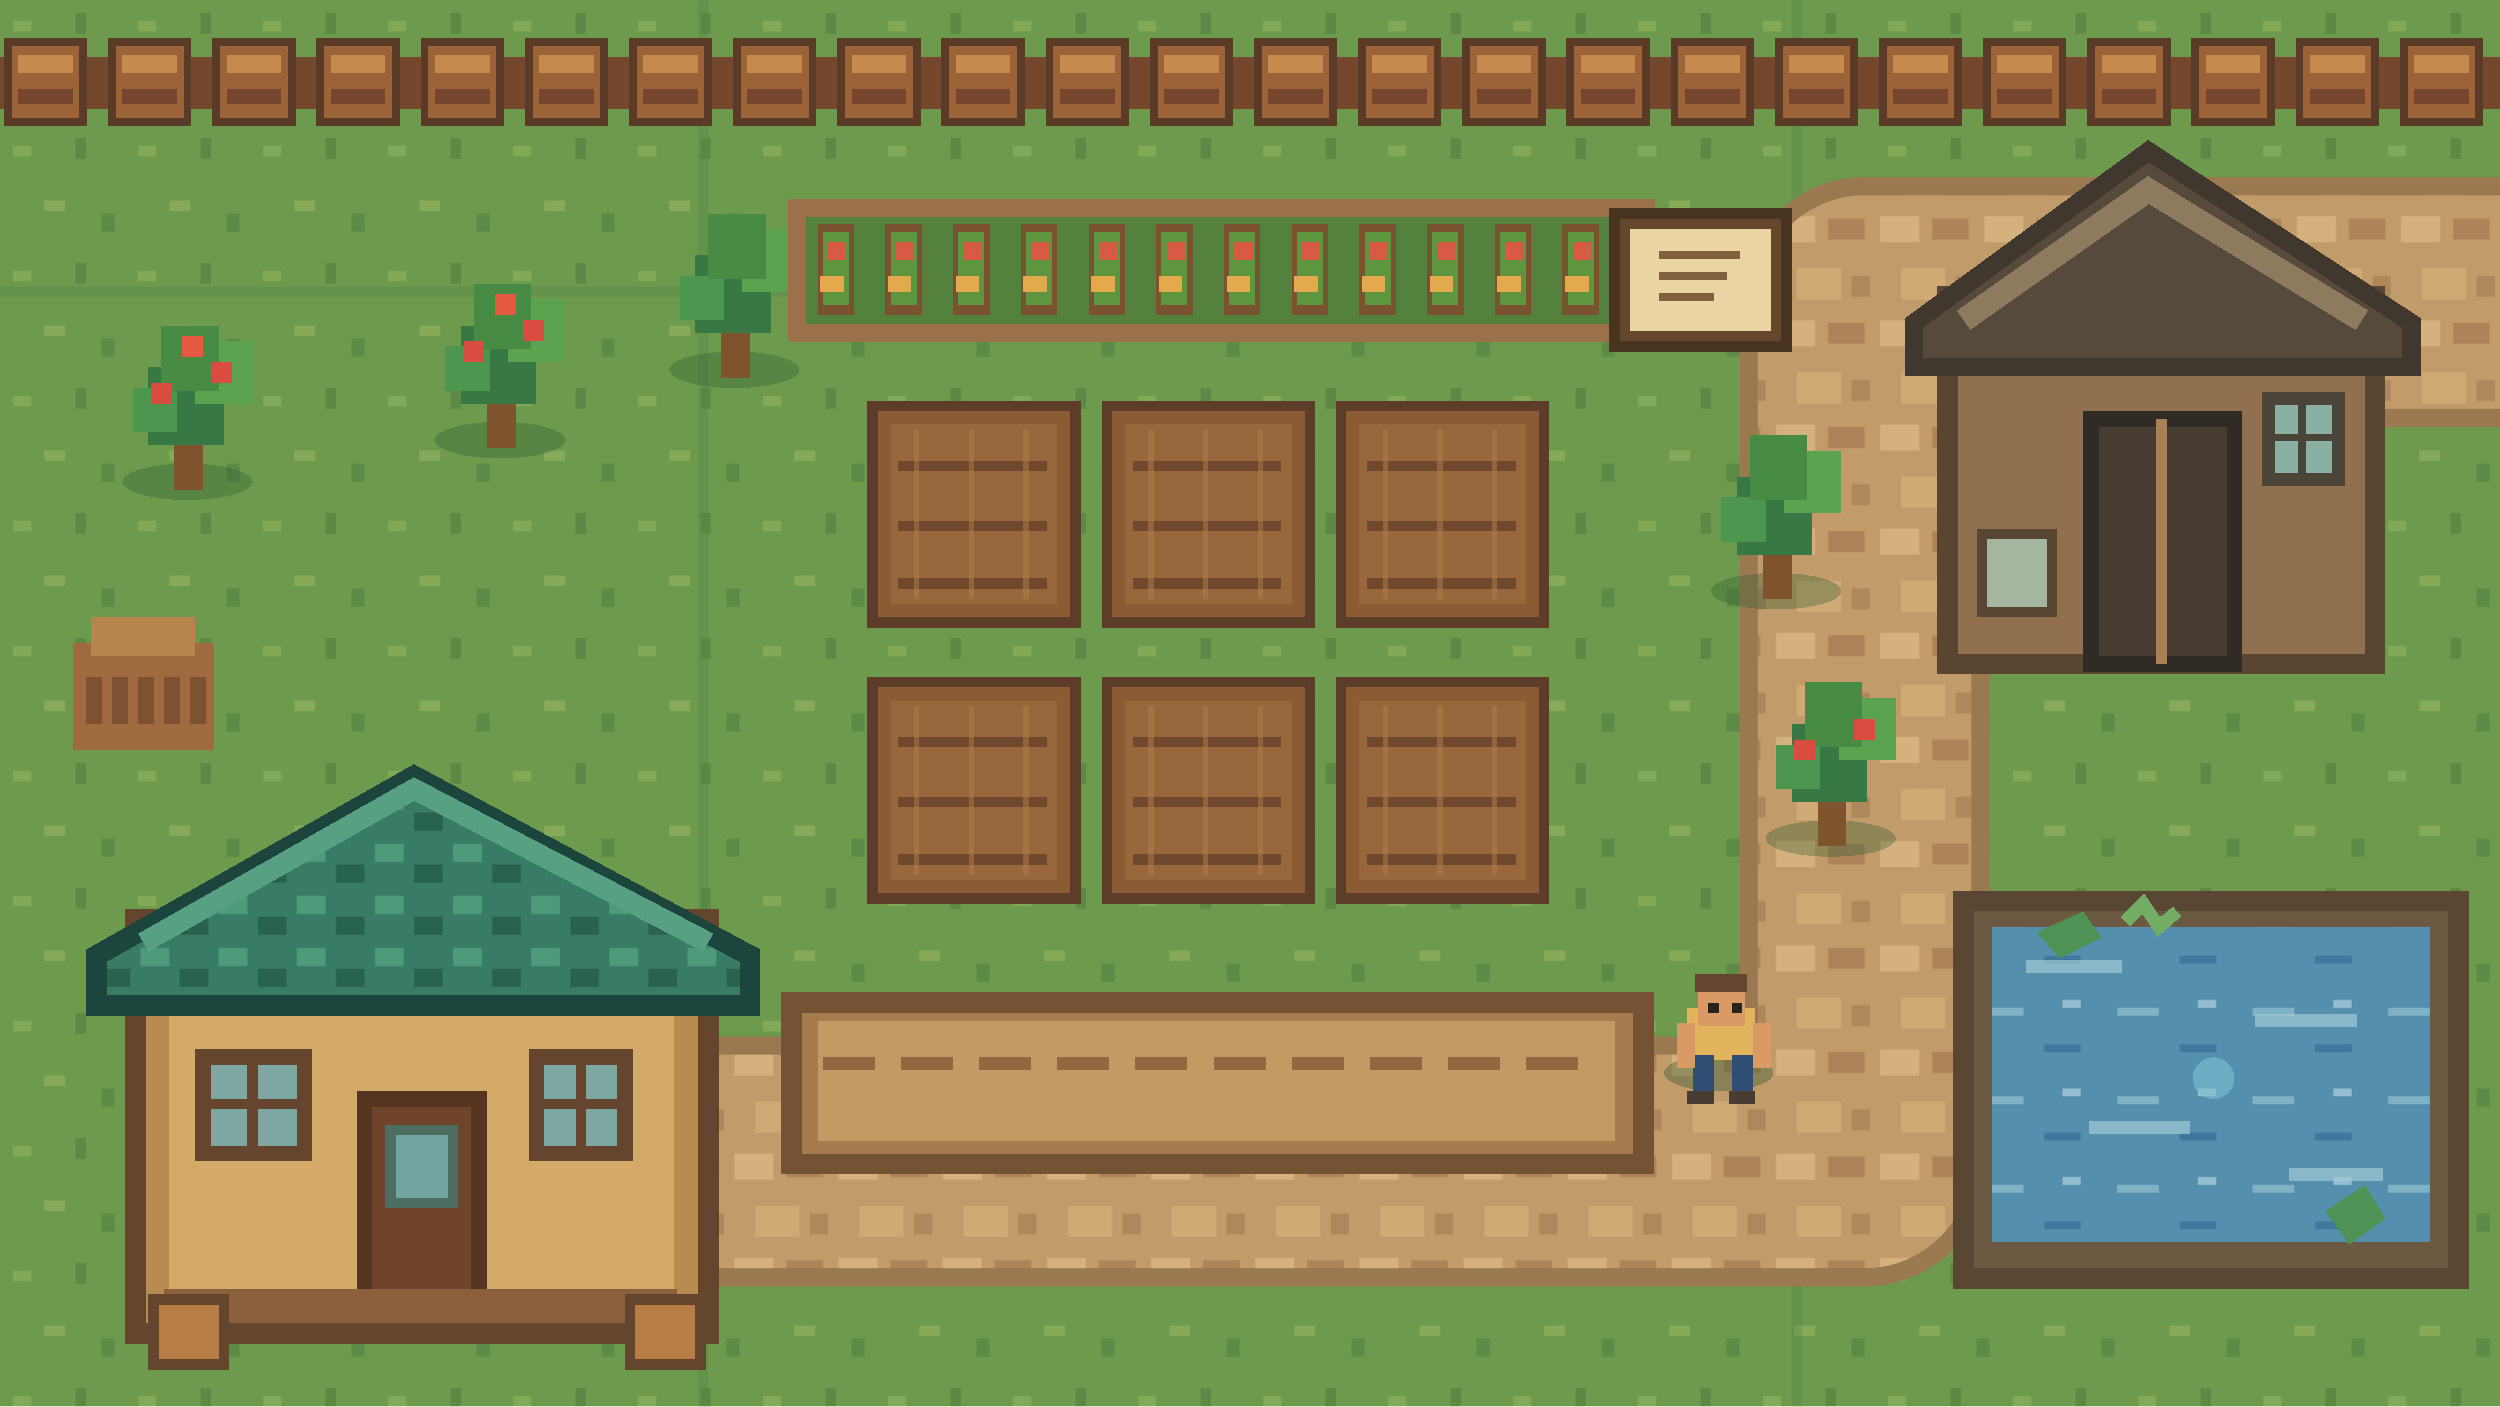
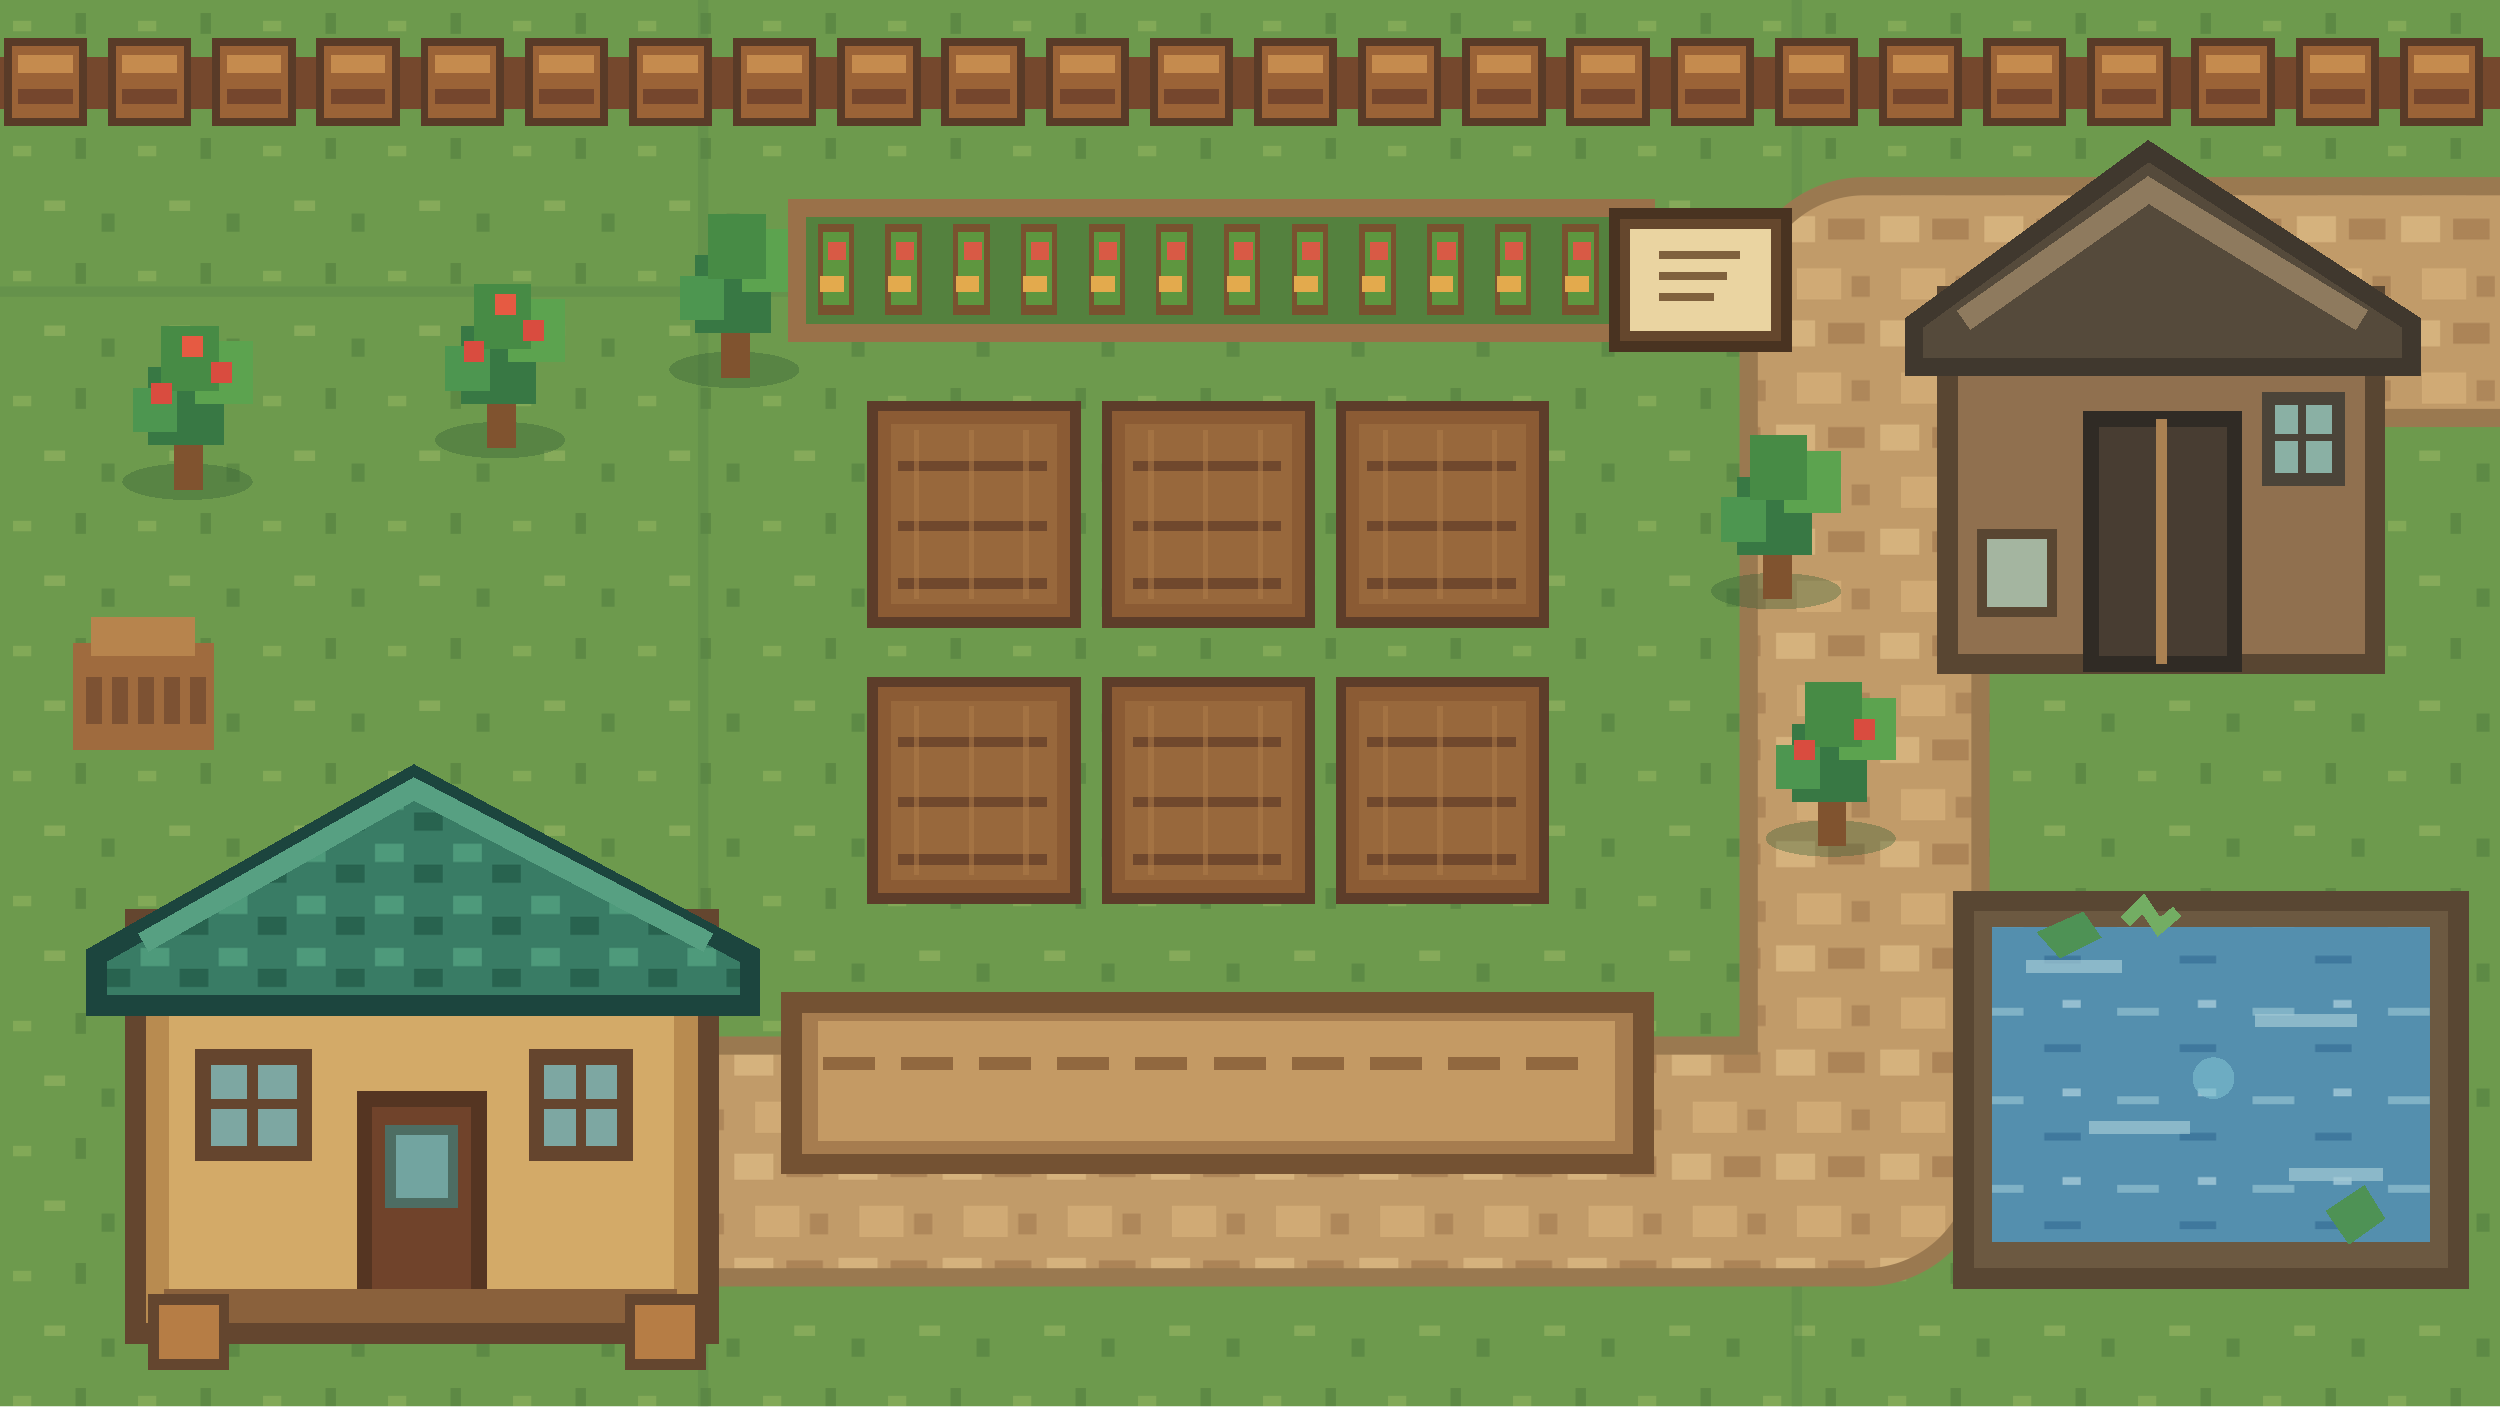
<svg xmlns="http://www.w3.org/2000/svg" viewBox="0 0 960 540" width="960" height="540">
  <defs>
    <pattern id="grass" width="48" height="48" patternUnits="userSpaceOnUse">
      <rect width="48" height="48" fill="#6d9a4d" />
      <rect x="5" y="8" width="7" height="4" fill="#82a957" />
      <rect x="29" y="5" width="4" height="8" fill="#5d8944" />
      <rect x="17" y="29" width="8" height="4" fill="#86aa5a" />
      <rect x="39" y="34" width="5" height="7" fill="#5d8a45" />
    </pattern>
    <pattern id="path" width="40" height="40" patternUnits="userSpaceOnUse">
      <rect width="40" height="40" fill="#c19b69" />
      <rect x="2" y="3" width="15" height="10" fill="#d5b27d" />
      <rect x="22" y="4" width="14" height="8" fill="#ac8457" />
      <rect x="10" y="23" width="17" height="12" fill="#d0aa75" />
      <rect x="31" y="26" width="7" height="8" fill="#ae875a" />
    </pattern>
    <pattern id="roof" width="30" height="20" patternUnits="userSpaceOnUse">
      <rect width="30" height="20" fill="#397c65" />
      <rect x="2" y="2" width="11" height="7" fill="#4e9a7b" />
      <rect x="17" y="10" width="11" height="7" fill="#28634f" />
    </pattern>
    <pattern id="water" width="52" height="34" patternUnits="userSpaceOnUse">
      <rect width="52" height="34" fill="#548fae" />
      <rect x="7" y="7" width="16" height="3" fill="#80b2c6" />
      <rect x="31" y="21" width="14" height="3" fill="#3f789d" />
      <rect x="38" y="4" width="7" height="3" fill="#94bed0" />
    </pattern>
  </defs>
  <rect width="960" height="540" fill="url(#grass)" />
  <path d="M270 0V540M690 0V540M0 112H960" stroke="#568348" stroke-width="4" opacity=".35" />
  <path d="M250 446H716V116H920" fill="none" stroke="#9a7950" stroke-width="96" stroke-linecap="square" stroke-linejoin="round" />
  <path d="M250 446H716V116H920" fill="none" stroke="url(#path)" stroke-width="82" stroke-linecap="square" stroke-linejoin="round" />
  <g shape-rendering="crispEdges">
    <rect x="0" y="22" width="960" height="20" fill="#75482d" />
    <g>
      <rect x="3" y="16" width="29" height="31" fill="#9b6337" stroke="#593b28" stroke-width="3" />
      <rect x="7" y="21" width="21" height="7" fill="#c58b4e" />
      <rect x="7" y="34" width="21" height="6" fill="#75462d" />
    </g>
    <g>
      <rect x="43" y="16" width="29" height="31" fill="#9b6337" stroke="#593b28" stroke-width="3" />
      <rect x="47" y="21" width="21" height="7" fill="#c58b4e" />
      <rect x="47" y="34" width="21" height="6" fill="#75462d" />
    </g>
    <g>
      <rect x="83" y="16" width="29" height="31" fill="#9b6337" stroke="#593b28" stroke-width="3" />
      <rect x="87" y="21" width="21" height="7" fill="#c58b4e" />
      <rect x="87" y="34" width="21" height="6" fill="#75462d" />
    </g>
    <g>
      <rect x="123" y="16" width="29" height="31" fill="#9b6337" stroke="#593b28" stroke-width="3" />
      <rect x="127" y="21" width="21" height="7" fill="#c58b4e" />
      <rect x="127" y="34" width="21" height="6" fill="#75462d" />
    </g>
    <g>
      <rect x="163" y="16" width="29" height="31" fill="#9b6337" stroke="#593b28" stroke-width="3" />
      <rect x="167" y="21" width="21" height="7" fill="#c58b4e" />
      <rect x="167" y="34" width="21" height="6" fill="#75462d" />
    </g>
    <g>
      <rect x="203" y="16" width="29" height="31" fill="#9b6337" stroke="#593b28" stroke-width="3" />
      <rect x="207" y="21" width="21" height="7" fill="#c58b4e" />
      <rect x="207" y="34" width="21" height="6" fill="#75462d" />
    </g>
    <g>
      <rect x="243" y="16" width="29" height="31" fill="#9b6337" stroke="#593b28" stroke-width="3" />
      <rect x="247" y="21" width="21" height="7" fill="#c58b4e" />
      <rect x="247" y="34" width="21" height="6" fill="#75462d" />
    </g>
    <g>
      <rect x="283" y="16" width="29" height="31" fill="#9b6337" stroke="#593b28" stroke-width="3" />
      <rect x="287" y="21" width="21" height="7" fill="#c58b4e" />
      <rect x="287" y="34" width="21" height="6" fill="#75462d" />
    </g>
    <g>
      <rect x="323" y="16" width="29" height="31" fill="#9b6337" stroke="#593b28" stroke-width="3" />
      <rect x="327" y="21" width="21" height="7" fill="#c58b4e" />
      <rect x="327" y="34" width="21" height="6" fill="#75462d" />
    </g>
    <g>
      <rect x="363" y="16" width="29" height="31" fill="#9b6337" stroke="#593b28" stroke-width="3" />
      <rect x="367" y="21" width="21" height="7" fill="#c58b4e" />
      <rect x="367" y="34" width="21" height="6" fill="#75462d" />
    </g>
    <g>
      <rect x="403" y="16" width="29" height="31" fill="#9b6337" stroke="#593b28" stroke-width="3" />
      <rect x="407" y="21" width="21" height="7" fill="#c58b4e" />
      <rect x="407" y="34" width="21" height="6" fill="#75462d" />
    </g>
    <g>
      <rect x="443" y="16" width="29" height="31" fill="#9b6337" stroke="#593b28" stroke-width="3" />
      <rect x="447" y="21" width="21" height="7" fill="#c58b4e" />
      <rect x="447" y="34" width="21" height="6" fill="#75462d" />
    </g>
    <g>
      <rect x="483" y="16" width="29" height="31" fill="#9b6337" stroke="#593b28" stroke-width="3" />
      <rect x="487" y="21" width="21" height="7" fill="#c58b4e" />
      <rect x="487" y="34" width="21" height="6" fill="#75462d" />
    </g>
    <g>
      <rect x="523" y="16" width="29" height="31" fill="#9b6337" stroke="#593b28" stroke-width="3" />
      <rect x="527" y="21" width="21" height="7" fill="#c58b4e" />
      <rect x="527" y="34" width="21" height="6" fill="#75462d" />
    </g>
    <g>
      <rect x="563" y="16" width="29" height="31" fill="#9b6337" stroke="#593b28" stroke-width="3" />
      <rect x="567" y="21" width="21" height="7" fill="#c58b4e" />
      <rect x="567" y="34" width="21" height="6" fill="#75462d" />
    </g>
    <g>
      <rect x="603" y="16" width="29" height="31" fill="#9b6337" stroke="#593b28" stroke-width="3" />
      <rect x="607" y="21" width="21" height="7" fill="#c58b4e" />
      <rect x="607" y="34" width="21" height="6" fill="#75462d" />
    </g>
    <g>
      <rect x="643" y="16" width="29" height="31" fill="#9b6337" stroke="#593b28" stroke-width="3" />
      <rect x="647" y="21" width="21" height="7" fill="#c58b4e" />
      <rect x="647" y="34" width="21" height="6" fill="#75462d" />
    </g>
    <g>
      <rect x="683" y="16" width="29" height="31" fill="#9b6337" stroke="#593b28" stroke-width="3" />
      <rect x="687" y="21" width="21" height="7" fill="#c58b4e" />
      <rect x="687" y="34" width="21" height="6" fill="#75462d" />
    </g>
    <g>
      <rect x="723" y="16" width="29" height="31" fill="#9b6337" stroke="#593b28" stroke-width="3" />
      <rect x="727" y="21" width="21" height="7" fill="#c58b4e" />
      <rect x="727" y="34" width="21" height="6" fill="#75462d" />
    </g>
    <g>
      <rect x="763" y="16" width="29" height="31" fill="#9b6337" stroke="#593b28" stroke-width="3" />
      <rect x="767" y="21" width="21" height="7" fill="#c58b4e" />
      <rect x="767" y="34" width="21" height="6" fill="#75462d" />
    </g>
    <g>
      <rect x="803" y="16" width="29" height="31" fill="#9b6337" stroke="#593b28" stroke-width="3" />
      <rect x="807" y="21" width="21" height="7" fill="#c58b4e" />
      <rect x="807" y="34" width="21" height="6" fill="#75462d" />
    </g>
    <g>
      <rect x="843" y="16" width="29" height="31" fill="#9b6337" stroke="#593b28" stroke-width="3" />
      <rect x="847" y="21" width="21" height="7" fill="#c58b4e" />
      <rect x="847" y="34" width="21" height="6" fill="#75462d" />
    </g>
    <g>
      <rect x="883" y="16" width="29" height="31" fill="#9b6337" stroke="#593b28" stroke-width="3" />
      <rect x="887" y="21" width="21" height="7" fill="#c58b4e" />
      <rect x="887" y="34" width="21" height="6" fill="#75462d" />
    </g>
    <g>
      <rect x="923" y="16" width="29" height="31" fill="#9b6337" stroke="#593b28" stroke-width="3" />
      <rect x="927" y="21" width="21" height="7" fill="#c58b4e" />
      <rect x="927" y="34" width="21" height="6" fill="#75462d" />
    </g>
    <g>
      <rect x="963" y="16" width="29" height="31" fill="#9b6337" stroke="#593b28" stroke-width="3" />
      <rect x="967" y="21" width="21" height="7" fill="#c58b4e" />
      <rect x="967" y="34" width="21" height="6" fill="#75462d" />
    </g>
  </g>
  <g transform="translate(45 118)" shape-rendering="crispEdges">
    <ellipse cx="27" cy="67" rx="25" ry="7" fill="#315b35" opacity=".35" />
    <rect x="22" y="35" width="11" height="35" fill="#80532f" />
    <rect x="12" y="23" width="29" height="30" fill="#387844" />
    <rect x="6" y="31" width="17" height="17" fill="#4d9650" />
    <rect x="30" y="13" width="22" height="24" fill="#5ca34f" />
    <rect x="17" y="7" width="22" height="25" fill="#478b45" />
    <rect x="13" y="29" width="8" height="8" fill="#d94c3f" />
    <rect x="36" y="21" width="8" height="8" fill="#d94c3f" />
    <rect x="25" y="11" width="8" height="8" fill="#e65a42" />
  </g>
  <g transform="translate(165 102)" shape-rendering="crispEdges">
    <ellipse cx="27" cy="67" rx="25" ry="7" fill="#315b35" opacity=".35" />
    <rect x="22" y="35" width="11" height="35" fill="#80532f" />
    <rect x="12" y="23" width="29" height="30" fill="#387844" />
    <rect x="6" y="31" width="17" height="17" fill="#4d9650" />
    <rect x="30" y="13" width="22" height="24" fill="#5ca34f" />
    <rect x="17" y="7" width="22" height="25" fill="#478b45" />
    <rect x="13" y="29" width="8" height="8" fill="#d94c3f" />
    <rect x="36" y="21" width="8" height="8" fill="#d94c3f" />
    <rect x="25" y="11" width="8" height="8" fill="#e65a42" />
  </g>
  <g transform="translate(255 75)" shape-rendering="crispEdges">
    <ellipse cx="27" cy="67" rx="25" ry="7" fill="#315b35" opacity=".35" />
    <rect x="22" y="35" width="11" height="35" fill="#80532f" />
    <rect x="12" y="23" width="29" height="30" fill="#387844" />
    <rect x="6" y="31" width="17" height="17" fill="#4d9650" />
    <rect x="30" y="13" width="22" height="24" fill="#5ca34f" />
    <rect x="17" y="7" width="22" height="25" fill="#478b45" />
  </g>
  <g transform="translate(28 230)" shape-rendering="crispEdges">
    <rect x="0" y="17" width="54" height="41" fill="#9f6b3e" />
    <rect x="7" y="7" width="40" height="15" fill="#b7844d" />
    <rect x="5" y="30" width="6" height="18" fill="#7d5233" />
    <rect x="15" y="30" width="6" height="18" fill="#7d5233" />
    <rect x="25" y="30" width="6" height="18" fill="#7d5233" />
    <rect x="35" y="30" width="6" height="18" fill="#7d5233" />
    <rect x="45" y="30" width="6" height="18" fill="#7d5233" />
  </g>
  <g transform="translate(52 302)" shape-rendering="crispEdges">
    <rect x="0" y="51" width="220" height="159" fill="#b88b50" stroke="#64462f" stroke-width="8" />
    <rect x="13" y="66" width="194" height="132" fill="#d3aa68" />
    <path d="M-15 65L107 -4L236 65V84H-15Z" fill="url(#roof)" stroke="#1c453e" stroke-width="8" />
    <path d="M3 60L107 1L220 60" fill="none" stroke="#57a082" stroke-width="8" />
    <rect x="88" y="120" width="44" height="79" fill="#70432b" stroke="#553522" stroke-width="6" />
    <rect x="98" y="132" width="24" height="28" fill="#72a4a0" stroke="#4d6d63" stroke-width="4" />
    <rect x="26" y="104" width="39" height="37" fill="#7da7a2" stroke="#65452e" stroke-width="6" />
    <path d="M45 104V141M26 122H65" stroke="#65452e" stroke-width="4" />
    <rect x="154" y="104" width="34" height="37" fill="#7da7a2" stroke="#65452e" stroke-width="6" />
    <path d="M171 104V141M154 122H188" stroke="#65452e" stroke-width="4" />
    <rect x="11" y="193" width="197" height="13" fill="#8a613c" />
    <rect x="7" y="197" width="27" height="25" fill="#b67d45" stroke="#64462f" stroke-width="4" />
    <rect x="190" y="197" width="27" height="25" fill="#b67d45" stroke="#64462f" stroke-width="4" />
  </g>
  <g transform="translate(748 66)" shape-rendering="crispEdges">
    <rect x="0" y="48" width="164" height="141" fill="#90704f" stroke="#594632" stroke-width="8" />
    <path d="M-13 58L77 -8L178 58V75H-13Z" fill="#554a3b" stroke="#40382e" stroke-width="7" />
    <path d="M6 57L77 7L159 57" fill="none" stroke="#8e7a5e" stroke-width="9" />
    <rect x="55" y="95" width="55" height="94" fill="#483d32" stroke="#302b25" stroke-width="6" />
    <path d="M82 95V189" stroke="#aa8152" stroke-width="4" />
    <rect x="123" y="87" width="27" height="31" fill="#8ab0a4" stroke="#4b4439" stroke-width="5" />
    <path d="M136 87V118M123 102H150" stroke="#4b4439" stroke-width="3" />
    <rect x="13" y="139" width="27" height="30" fill="#a4b5a0" stroke="#594632" stroke-width="4" />
  </g>
  <g transform="translate(754 346)" shape-rendering="crispEdges">
    <rect width="190" height="145" fill="#6c5941" stroke="#594733" stroke-width="8" />
    <rect x="11" y="10" width="168" height="121" fill="url(#water)" />
    <path d="M24 25H61M112 46H151M48 87H87M125 105H161" stroke="#a2c9d4" stroke-width="5" opacity=".7" />
    <path d="M28 12L46 4L53 14L37 22ZM139 119L154 109L162 122L148 132Z" fill="#4e9255" />
    <path d="M62 8L69 1L75 10L82 4" fill="none" stroke="#73ad63" stroke-width="5" />
    <circle cx="96" cy="68" r="8" fill="#7dc0cf" opacity=".6" />
  </g>
  <g transform="translate(306 80)" shape-rendering="crispEdges">
    <rect x="0" y="0" width="326" height="48" fill="#54813e" stroke="#9a7149" stroke-width="7" />
    <g transform="translate(8 6)">
      <rect width="14" height="35" fill="#79522f" />
      <rect x="2" y="3" width="10" height="28" fill="#5e963f" />
      <rect x="4" y="7" width="7" height="7" fill="#d85a45" />
      <rect x="1" y="20" width="9" height="6" fill="#e3aa4d" />
    </g>
    <g transform="translate(34 6)">
      <rect width="14" height="35" fill="#79522f" />
      <rect x="2" y="3" width="10" height="28" fill="#5e963f" />
      <rect x="4" y="7" width="7" height="7" fill="#d85a45" />
      <rect x="1" y="20" width="9" height="6" fill="#e3aa4d" />
    </g>
    <g transform="translate(60 6)">
      <rect width="14" height="35" fill="#79522f" />
      <rect x="2" y="3" width="10" height="28" fill="#5e963f" />
      <rect x="4" y="7" width="7" height="7" fill="#d85a45" />
      <rect x="1" y="20" width="9" height="6" fill="#e3aa4d" />
    </g>
    <g transform="translate(86 6)">
      <rect width="14" height="35" fill="#79522f" />
      <rect x="2" y="3" width="10" height="28" fill="#5e963f" />
      <rect x="4" y="7" width="7" height="7" fill="#d85a45" />
      <rect x="1" y="20" width="9" height="6" fill="#e3aa4d" />
    </g>
    <g transform="translate(112 6)">
      <rect width="14" height="35" fill="#79522f" />
      <rect x="2" y="3" width="10" height="28" fill="#5e963f" />
      <rect x="4" y="7" width="7" height="7" fill="#d85a45" />
      <rect x="1" y="20" width="9" height="6" fill="#e3aa4d" />
    </g>
    <g transform="translate(138 6)">
      <rect width="14" height="35" fill="#79522f" />
      <rect x="2" y="3" width="10" height="28" fill="#5e963f" />
      <rect x="4" y="7" width="7" height="7" fill="#d85a45" />
      <rect x="1" y="20" width="9" height="6" fill="#e3aa4d" />
    </g>
    <g transform="translate(164 6)">
      <rect width="14" height="35" fill="#79522f" />
      <rect x="2" y="3" width="10" height="28" fill="#5e963f" />
      <rect x="4" y="7" width="7" height="7" fill="#d85a45" />
      <rect x="1" y="20" width="9" height="6" fill="#e3aa4d" />
    </g>
    <g transform="translate(190 6)">
      <rect width="14" height="35" fill="#79522f" />
      <rect x="2" y="3" width="10" height="28" fill="#5e963f" />
      <rect x="4" y="7" width="7" height="7" fill="#d85a45" />
      <rect x="1" y="20" width="9" height="6" fill="#e3aa4d" />
    </g>
    <g transform="translate(216 6)">
      <rect width="14" height="35" fill="#79522f" />
      <rect x="2" y="3" width="10" height="28" fill="#5e963f" />
      <rect x="4" y="7" width="7" height="7" fill="#d85a45" />
      <rect x="1" y="20" width="9" height="6" fill="#e3aa4d" />
    </g>
    <g transform="translate(242 6)">
      <rect width="14" height="35" fill="#79522f" />
      <rect x="2" y="3" width="10" height="28" fill="#5e963f" />
      <rect x="4" y="7" width="7" height="7" fill="#d85a45" />
      <rect x="1" y="20" width="9" height="6" fill="#e3aa4d" />
    </g>
    <g transform="translate(268 6)">
      <rect width="14" height="35" fill="#79522f" />
      <rect x="2" y="3" width="10" height="28" fill="#5e963f" />
      <rect x="4" y="7" width="7" height="7" fill="#d85a45" />
      <rect x="1" y="20" width="9" height="6" fill="#e3aa4d" />
    </g>
    <g transform="translate(294 6)">
      <rect width="14" height="35" fill="#79522f" />
      <rect x="2" y="3" width="10" height="28" fill="#5e963f" />
      <rect x="4" y="7" width="7" height="7" fill="#d85a45" />
      <rect x="1" y="20" width="9" height="6" fill="#e3aa4d" />
    </g>
  </g>
  <g transform="translate(304 385)" shape-rendering="crispEdges">
    <rect width="327" height="62" fill="#a67c4f" stroke="#745233" stroke-width="8" />
    <rect x="10" y="7" width="306" height="46" fill="#c49a64" />
    <rect x="12" y="21" width="20" height="5" fill="#91683f" />
    <rect x="42" y="21" width="20" height="5" fill="#91683f" />
    <rect x="72" y="21" width="20" height="5" fill="#91683f" />
    <rect x="102" y="21" width="20" height="5" fill="#91683f" />
    <rect x="132" y="21" width="20" height="5" fill="#91683f" />
    <rect x="162" y="21" width="20" height="5" fill="#91683f" />
    <rect x="192" y="21" width="20" height="5" fill="#91683f" />
    <rect x="222" y="21" width="20" height="5" fill="#91683f" />
    <rect x="252" y="21" width="20" height="5" fill="#91683f" />
    <rect x="282" y="21" width="20" height="5" fill="#91683f" />
  </g>
  <g shape-rendering="crispEdges">
    <g transform="translate(337 158)">
      <rect x="-4" y="-4" width="82" height="87" fill="#5d3d2a" />
      <rect width="74" height="79" fill="#8b5b34" />
      <rect x="5" y="5" width="64" height="69" fill="#98683c" />
      <path d="M8 21H65M8 44H65M8 66H65" stroke="#70482d" stroke-width="4" />
      <path d="M15 7V72M36 7V72M57 7V72" stroke="#ad7b48" stroke-width="2" opacity=".55" />
    </g>
    <g transform="translate(427 158)">
      <rect x="-4" y="-4" width="82" height="87" fill="#5d3d2a" />
      <rect width="74" height="79" fill="#8b5b34" />
      <rect x="5" y="5" width="64" height="69" fill="#98683c" />
      <path d="M8 21H65M8 44H65M8 66H65" stroke="#70482d" stroke-width="4" />
      <path d="M15 7V72M36 7V72M57 7V72" stroke="#ad7b48" stroke-width="2" opacity=".55" />
    </g>
    <g transform="translate(517 158)">
      <rect x="-4" y="-4" width="82" height="87" fill="#5d3d2a" />
      <rect width="74" height="79" fill="#8b5b34" />
      <rect x="5" y="5" width="64" height="69" fill="#98683c" />
      <path d="M8 21H65M8 44H65M8 66H65" stroke="#70482d" stroke-width="4" />
      <path d="M15 7V72M36 7V72M57 7V72" stroke="#ad7b48" stroke-width="2" opacity=".55" />
    </g>
    <g transform="translate(337 264)">
      <rect x="-4" y="-4" width="82" height="87" fill="#5d3d2a" />
      <rect width="74" height="79" fill="#8b5b34" />
      <rect x="5" y="5" width="64" height="69" fill="#98683c" />
      <path d="M8 21H65M8 44H65M8 66H65" stroke="#70482d" stroke-width="4" />
      <path d="M15 7V72M36 7V72M57 7V72" stroke="#ad7b48" stroke-width="2" opacity=".55" />
    </g>
    <g transform="translate(427 264)">
      <rect x="-4" y="-4" width="82" height="87" fill="#5d3d2a" />
      <rect width="74" height="79" fill="#8b5b34" />
      <rect x="5" y="5" width="64" height="69" fill="#98683c" />
      <path d="M8 21H65M8 44H65M8 66H65" stroke="#70482d" stroke-width="4" />
      <path d="M15 7V72M36 7V72M57 7V72" stroke="#ad7b48" stroke-width="2" opacity=".55" />
    </g>
    <g transform="translate(517 264)">
      <rect x="-4" y="-4" width="82" height="87" fill="#5d3d2a" />
      <rect width="74" height="79" fill="#8b5b34" />
      <rect x="5" y="5" width="64" height="69" fill="#98683c" />
      <path d="M8 21H65M8 44H65M8 66H65" stroke="#70482d" stroke-width="4" />
      <path d="M15 7V72M36 7V72M57 7V72" stroke="#ad7b48" stroke-width="2" opacity=".55" />
    </g>
  </g>
  <g transform="translate(655 160)" shape-rendering="crispEdges">
    <ellipse cx="27" cy="67" rx="25" ry="7" fill="#315b35" opacity=".35" />
    <rect x="22" y="35" width="11" height="35" fill="#80532f" />
    <rect x="12" y="23" width="29" height="30" fill="#387844" />
    <rect x="6" y="31" width="17" height="17" fill="#4d9650" />
    <rect x="30" y="13" width="22" height="24" fill="#5ca34f" />
    <rect x="17" y="7" width="22" height="25" fill="#478b45" />
  </g>
  <g transform="translate(676 255)" shape-rendering="crispEdges">
    <ellipse cx="27" cy="67" rx="25" ry="7" fill="#315b35" opacity=".35" />
    <rect x="22" y="35" width="11" height="35" fill="#80532f" />
    <rect x="12" y="23" width="29" height="30" fill="#387844" />
    <rect x="6" y="31" width="17" height="17" fill="#4d9650" />
    <rect x="30" y="13" width="22" height="24" fill="#5ca34f" />
    <rect x="17" y="7" width="22" height="25" fill="#478b45" />
    <rect x="13" y="29" width="8" height="8" fill="#d94c3f" />
    <rect x="36" y="21" width="8" height="8" fill="#d94c3f" />
  </g>
-   <g transform="translate(640 365)" shape-rendering="crispEdges">
-     <ellipse cx="20" cy="47" rx="21" ry="7" fill="#355d39" opacity=".4" />
-     <rect x="8" y="22" width="26" height="20" fill="#e2b45e" />
-     <rect x="12" y="12" width="18" height="17" fill="#d99a65" />
-     <rect x="11" y="9" width="20" height="7" fill="#65452f" />
-     <rect x="16" y="20" width="4" height="4" fill="#28251f" />
-     <rect x="25" y="20" width="4" height="4" fill="#28251f" />
-     <rect x="10" y="40" width="8" height="15" fill="#304e73" />
-     <rect x="25" y="40" width="8" height="15" fill="#304e73" />
-     <rect x="4" y="28" width="7" height="17" fill="#d99a65" />
-     <rect x="33" y="28" width="7" height="17" fill="#d99a65" />
-     <rect x="8" y="54" width="10" height="5" fill="#493c32" />
-     <rect x="24" y="54" width="10" height="5" fill="#493c32" />
-   </g>
  <g transform="translate(620 82)" shape-rendering="crispEdges">
    <rect width="66" height="51" fill="#65472d" stroke="#493321" stroke-width="4" />
    <rect x="6" y="6" width="54" height="39" fill="#ead4a1" />
    <path d="M17 16H48M17 24H43M17 32H38" stroke="#80613d" stroke-width="3" />
  </g>
</svg>
